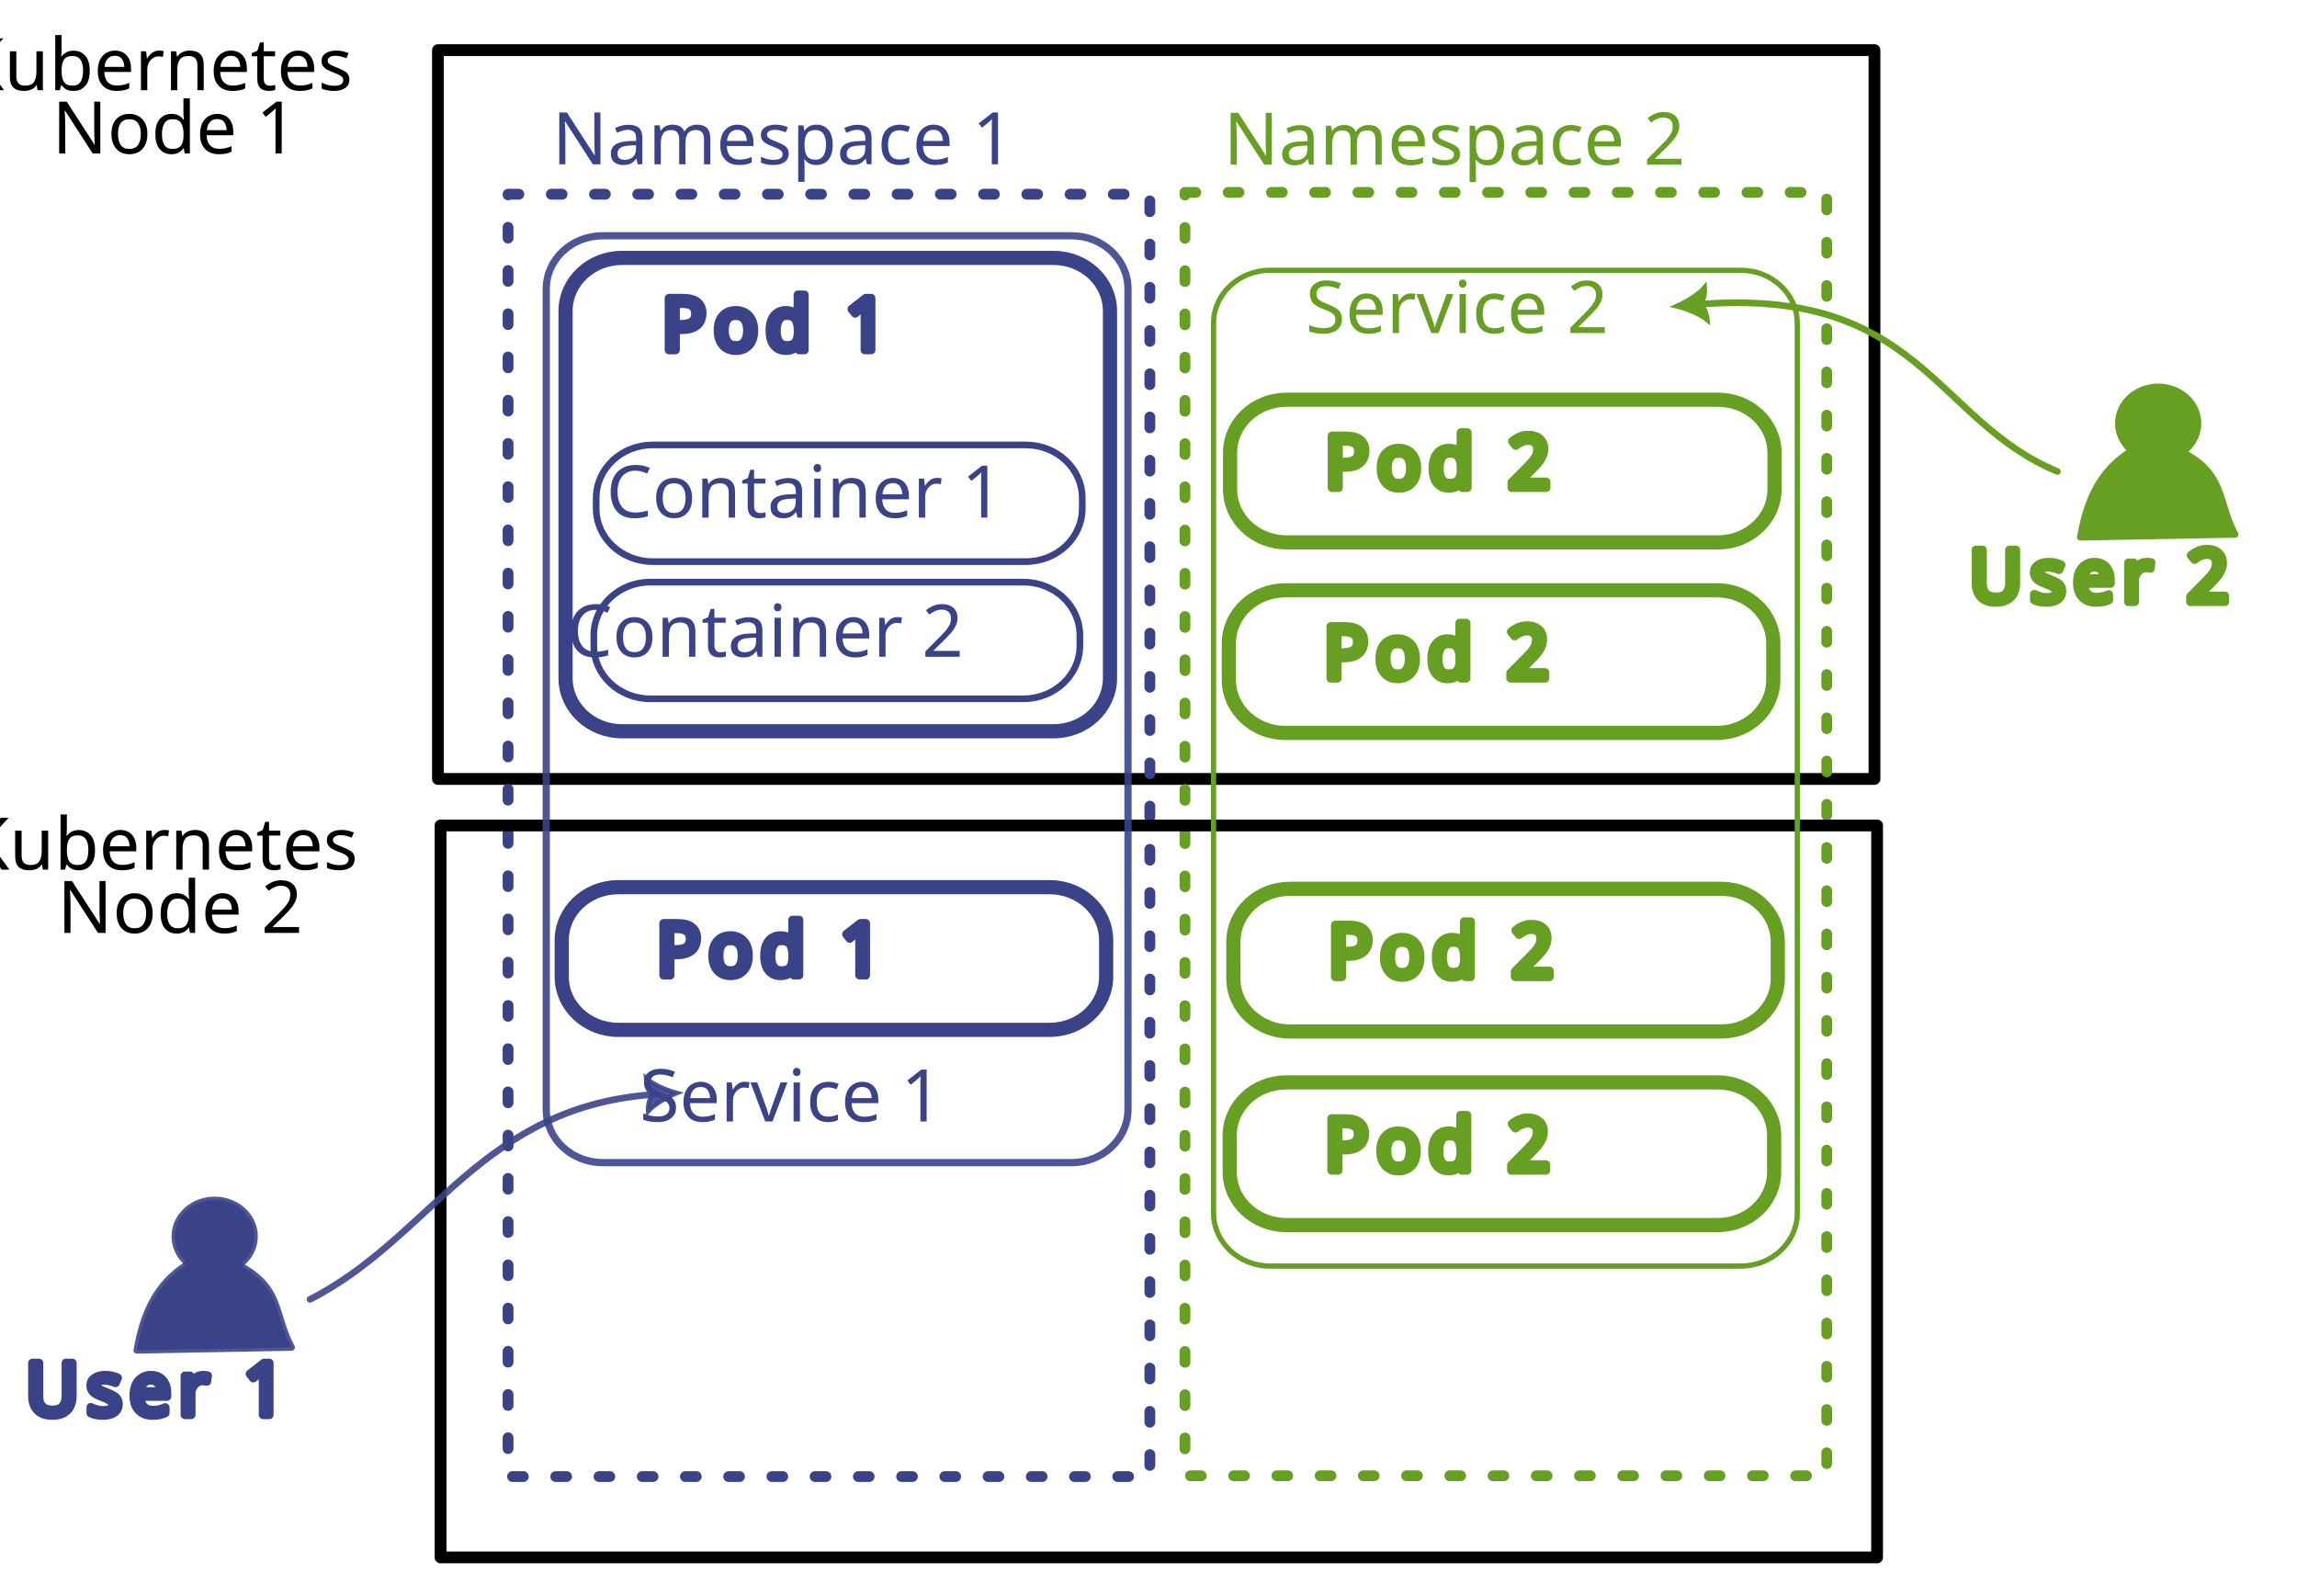
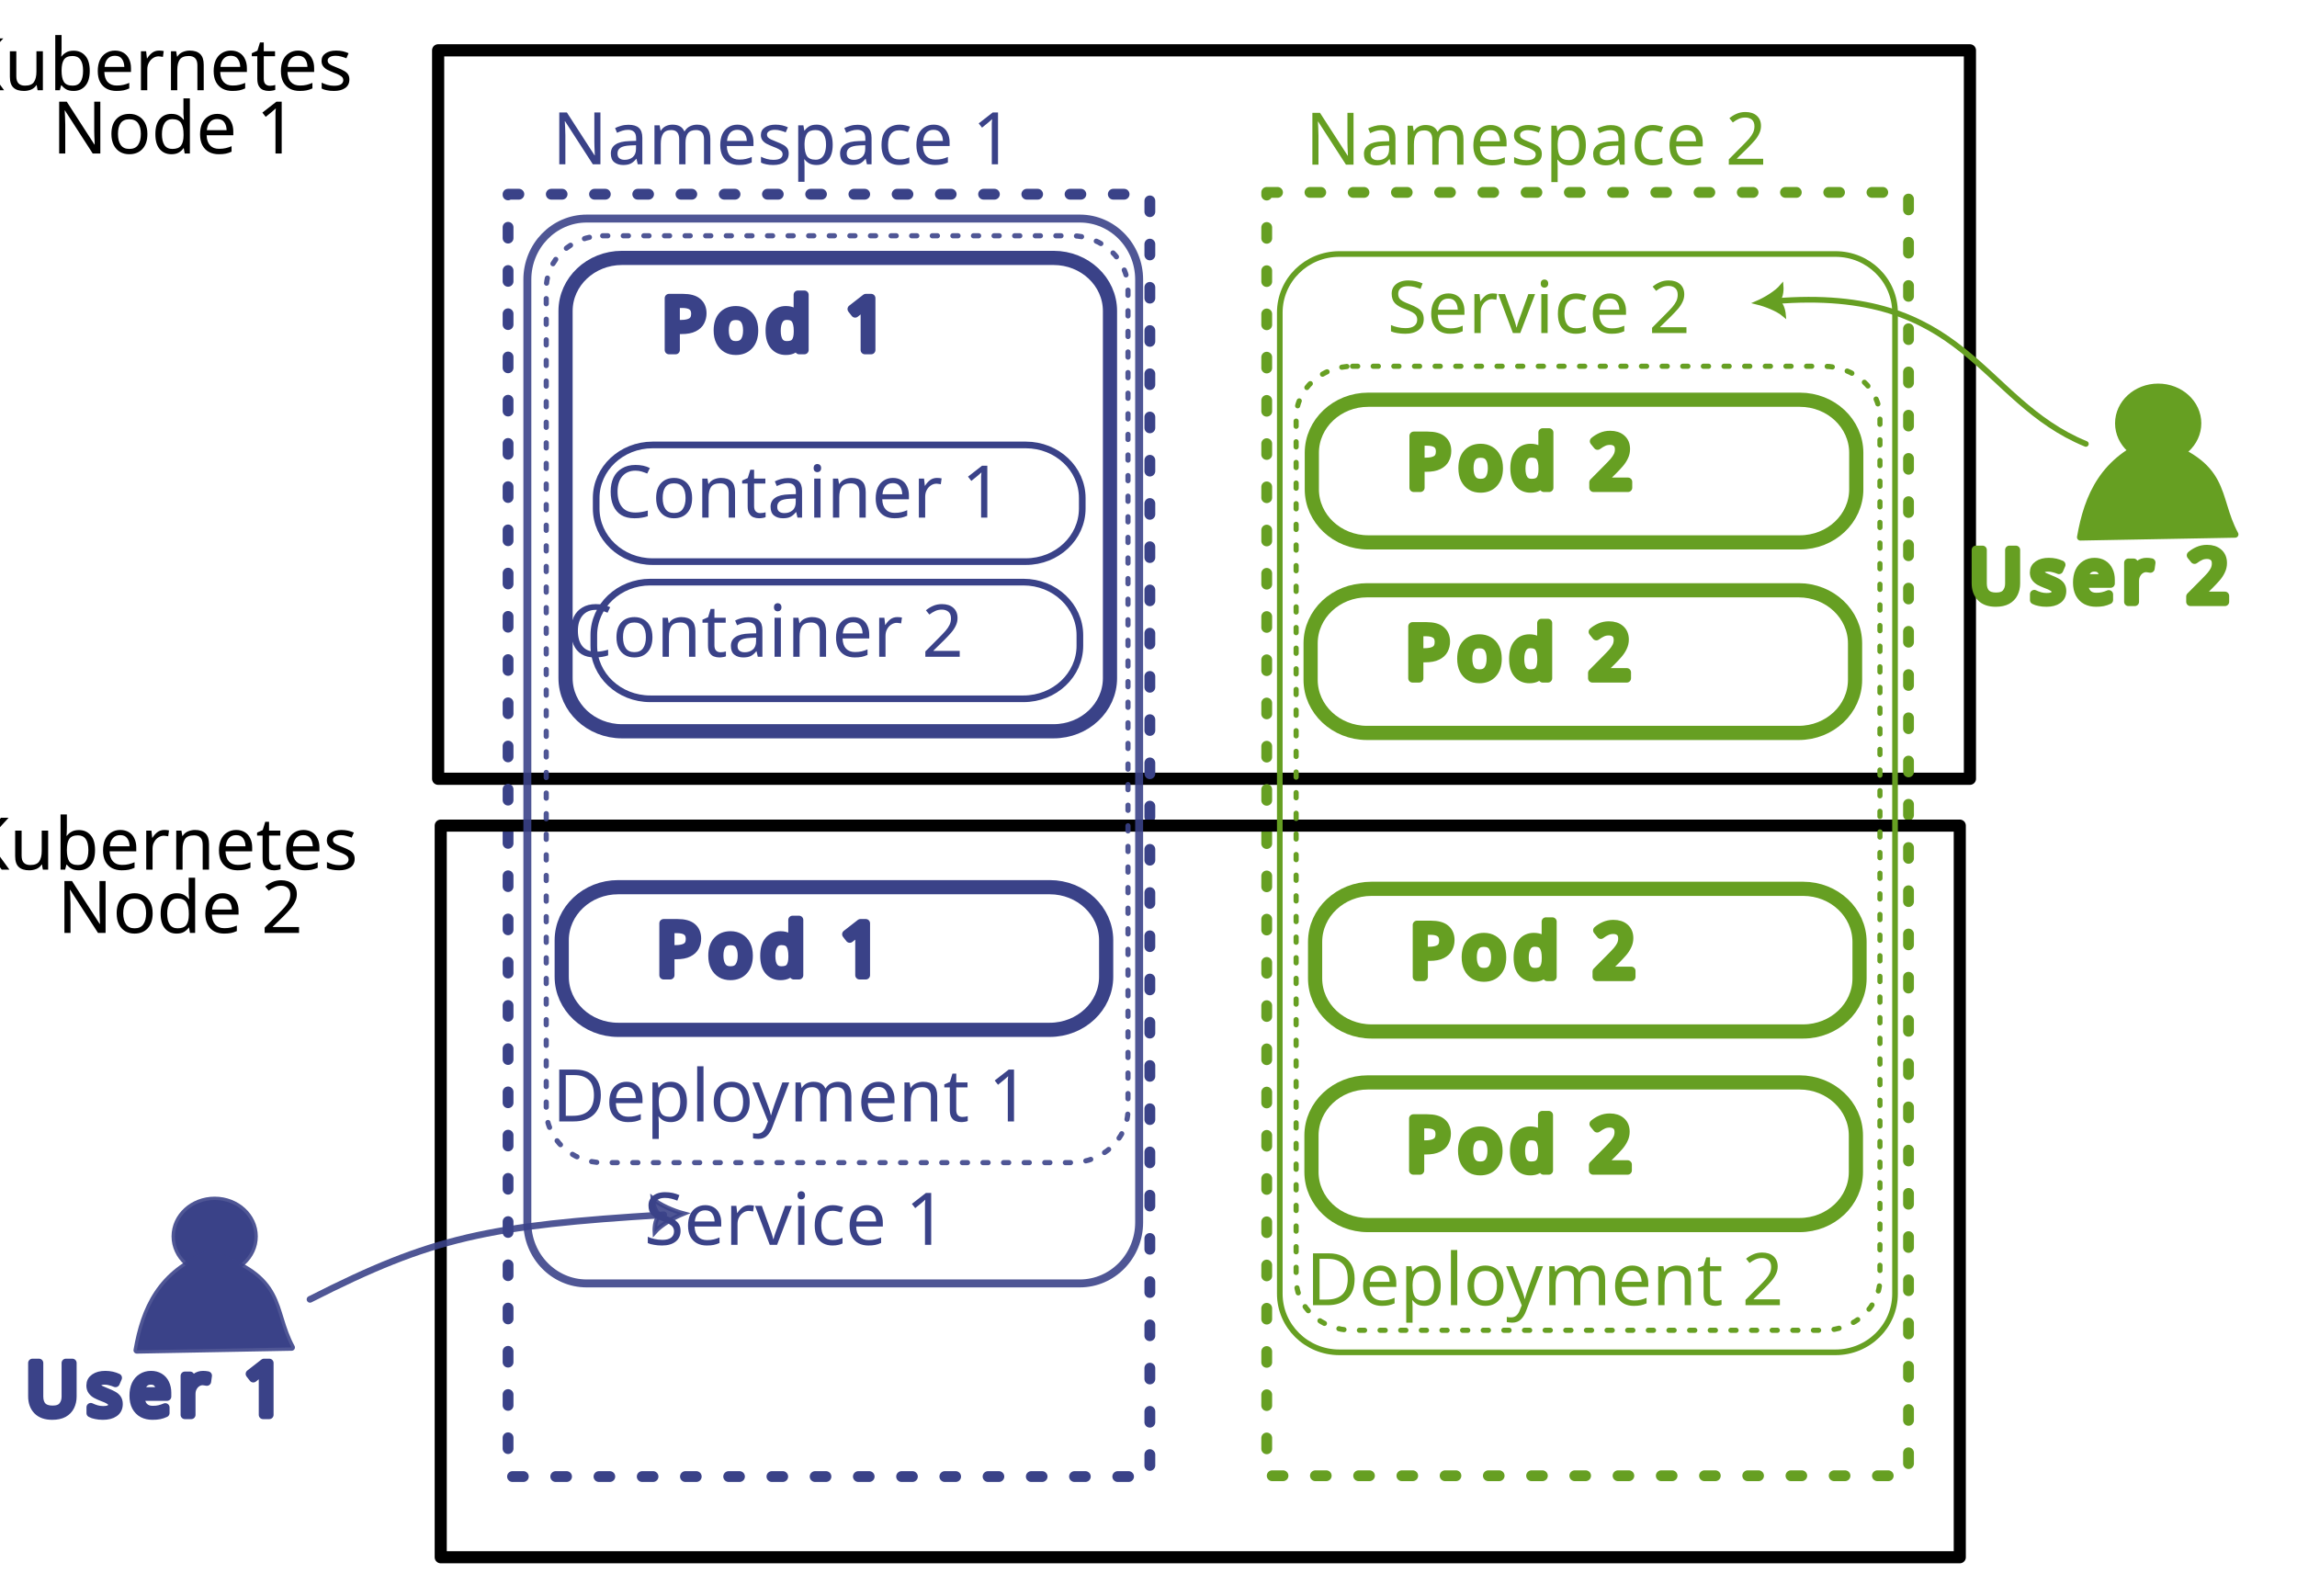
<svg xmlns="http://www.w3.org/2000/svg" width="312.213mm" height="216.886mm" viewBox="0 0 312.213 216.886" version="1.1" id="svg1">
  <defs id="defs1">
    <marker style="overflow:visible" id="marker12" refX="0" refY="0" orient="auto-start-reverse" markerWidth="1" markerHeight="1" viewBox="0 0 1 1" preserveAspectRatio="xMidYMid">
      <path transform="scale(0.5)" style="fill:context-stroke;fill-rule:evenodd;stroke:context-stroke;stroke-width:1pt" d="m 6,0 c -3,1 -7,3 -9,5 0,0 0,-4 2,-5 -2,-1 -2,-5 -2,-5 2,2 6,4 9,5 z" id="path12" />
    </marker>
    <marker style="overflow:visible" id="ArrowTriangleStylized" refX="0" refY="0" orient="auto-start-reverse" markerWidth="1" markerHeight="1" viewBox="0 0 1 1" preserveAspectRatio="xMidYMid">
      <path transform="scale(0.5)" style="fill:context-stroke;fill-rule:evenodd;stroke:context-stroke;stroke-width:1pt" d="m 6,0 c -3,1 -7,3 -9,5 0,0 0,-4 2,-5 -2,-1 -2,-5 -2,-5 2,2 6,4 9,5 z" id="path4" />
    </marker>
  </defs>
  <g id="layer1" transform="translate(-81.81731,-26.92115)">
-     <rect style="fill:none;stroke:#000000;stroke-width:1.6;stroke-linecap:round;stroke-linejoin:round;stroke-dasharray:none;stroke-opacity:1;paint-order:stroke fill markers" id="rect1" width="195.257" height="99.061" x="141.344" y="33.734" rx="0" ry="0" />
-     <rect style="fill:none;fill-opacity:1;stroke:#669f22;stroke-width:1.928;stroke-linecap:round;stroke-linejoin:round;stroke-dasharray:none;stroke-dashoffset:0;stroke-opacity:1;paint-order:stroke fill markers" id="rect4-8-8" width="74.001" height="19.389" x="248.846" y="107.15" rx="7.669" ry="7.219" />
-     <text xml:space="preserve" style="font-size:9.878px;line-height:8.6px;font-family:Akaash;-inkscape-font-specification:Akaash;text-align:center;letter-spacing:1.082px;text-anchor:middle;fill:none;fill-opacity:1;stroke:#669f22;stroke-width:1.169;stroke-linecap:round;stroke-linejoin:round;stroke-dasharray:none;stroke-dashoffset:0;stroke-opacity:1;paint-order:stroke fill markers" x="285.076" y="119.11" id="text5-7-9">
-       <tspan id="tspan5-9-7" style="letter-spacing:1.082px;stroke:#669f22;stroke-width:1.169;stroke-dasharray:none;stroke-opacity:1" x="285.617" y="119.11">Pod 2</tspan>
+     <rect style="fill:none;stroke:#000000;stroke-width:1.652;stroke-linecap:round;stroke-linejoin:round;stroke-dasharray:none;stroke-opacity:1;paint-order:stroke fill markers" id="rect1" width="208.204" height="99.01" x="141.37" y="33.76" rx="0" ry="0" />
+     <rect style="fill:none;fill-opacity:1;stroke:#669f22;stroke-width:1.928;stroke-linecap:round;stroke-linejoin:round;stroke-dasharray:none;stroke-dashoffset:0;stroke-opacity:1;paint-order:stroke fill markers" id="rect4-8-8" width="74.001" height="19.389" x="259.959" y="107.15" rx="7.669" ry="7.219" />
+     <text xml:space="preserve" style="font-size:9.878px;line-height:8.6px;font-family:Akaash;-inkscape-font-specification:Akaash;text-align:center;letter-spacing:1.082px;text-anchor:middle;fill:none;fill-opacity:1;stroke:#669f22;stroke-width:1.169;stroke-linecap:round;stroke-linejoin:round;stroke-dasharray:none;stroke-dashoffset:0;stroke-opacity:1;paint-order:stroke fill markers" x="296.189" y="119.11" id="text5-7-9">
+       <tspan id="tspan5-9-7" style="letter-spacing:1.082px;stroke:#669f22;stroke-width:1.169;stroke-dasharray:none;stroke-opacity:1" x="296.73" y="119.11">Pod 2</tspan>
    </text>
    <rect style="fill:none;stroke:#3a4288;stroke-width:1.469;stroke-linecap:round;stroke-linejoin:round;stroke-dasharray:1.469, 4.407;stroke-dashoffset:0;stroke-opacity:1;paint-order:stroke fill markers" id="rect1-2" width="87.233" height="174.293" x="150.874" y="53.319" rx="0" ry="0" />
-     <rect style="fill:none;stroke:#669f22;stroke-width:1.469;stroke-linecap:round;stroke-linejoin:round;stroke-dasharray:1.469, 4.407;stroke-dashoffset:0;stroke-opacity:1;paint-order:stroke fill markers" id="rect1-2-7" width="87.233" height="174.431" x="242.88" y="53.071" rx="0" ry="0" />
-     <rect style="fill:none;stroke:#000000;stroke-width:1.6;stroke-linecap:round;stroke-linejoin:round;stroke-dasharray:none;stroke-opacity:1;paint-order:stroke fill markers" id="rect1-5" width="195.257" height="99.487" x="141.699" y="139.116" rx="0" ry="0" />
+     <rect style="fill:none;stroke:#669f22;stroke-width:1.469;stroke-linecap:round;stroke-linejoin:round;stroke-dasharray:1.469, 4.407;stroke-dashoffset:0;stroke-opacity:1;paint-order:stroke fill markers" id="rect1-2-7" width="87.233" height="174.431" x="253.993" y="53.071" rx="0" ry="0" />
+     <rect style="fill:none;stroke:#000000;stroke-width:1.645;stroke-linecap:round;stroke-linejoin:round;stroke-dasharray:none;stroke-opacity:1;paint-order:stroke fill markers" id="rect1-5" width="206.473" height="99.442" x="141.722" y="139.138" rx="0" ry="0" />
    <text xml:space="preserve" style="font-size:9.878px;line-height:5px;font-family:Akaash;-inkscape-font-specification:Akaash;text-align:center;text-anchor:middle;fill:#000000;fill-opacity:1;stroke:none;stroke-width:1.469;stroke-linecap:round;stroke-linejoin:round;stroke-dasharray:1.469, 4.407;stroke-dashoffset:0;stroke-opacity:1;paint-order:stroke fill markers" x="109.015" y="25.071" id="text2">
      <tspan id="tspan2" style="fill:#000000;fill-opacity:1;stroke:none;stroke-width:1.469" x="109.015" y="25.071" />
    </text>
    <text xml:space="preserve" style="font-size:9.878px;line-height:8.6px;font-family:Akaash;-inkscape-font-specification:Akaash;text-align:center;text-anchor:middle;fill:#000000;fill-opacity:1;stroke:none;stroke-width:1.469;stroke-linecap:round;stroke-linejoin:round;stroke-dasharray:1.469, 4.407;stroke-dashoffset:0;stroke-opacity:1;paint-order:stroke fill markers" x="112" y="39.19" id="text3">
      <tspan id="tspan3" style="line-height:8.6px;stroke-width:1.469" x="112" y="39.19">Kubernetes</tspan>
      <tspan style="line-height:8.6px;stroke-width:1.469" x="112" y="47.79" id="tspan4">Node 1</tspan>
    </text>
    <text xml:space="preserve" style="font-size:9.878px;line-height:8.6px;font-family:Akaash;-inkscape-font-specification:Akaash;text-align:center;text-anchor:middle;fill:#3a4288;fill-opacity:1;stroke:none;stroke-width:1.469;stroke-linecap:round;stroke-linejoin:round;stroke-dasharray:1.469, 4.407;stroke-dashoffset:0;stroke-opacity:1;paint-order:stroke fill markers" x="194.673" y="49.254" id="text3-0">
      <tspan style="line-height:8.6px;fill:#3a4288;fill-opacity:1;stroke-width:1.469" x="194.673" y="49.254" id="tspan4-3">Namespace 1</tspan>
    </text>
    <text xml:space="preserve" style="font-size:9.878px;line-height:8.6px;font-family:Akaash;-inkscape-font-specification:Akaash;text-align:center;text-anchor:middle;fill:#3a4288;fill-opacity:1;stroke:none;stroke-width:1.469;stroke-linecap:round;stroke-linejoin:round;stroke-dasharray:1.469, 4.407;stroke-dashoffset:0;stroke-opacity:1;paint-order:stroke fill markers" x="197.61" y="97.272" id="text3-0-2">
      <tspan style="line-height:8.6px;fill:#3a4288;fill-opacity:1;stroke-width:1.469" x="197.61" y="97.272" id="tspan4-3-5">Container 1</tspan>
    </text>
-     <text xml:space="preserve" style="font-size:9.878px;line-height:8.6px;font-family:Akaash;-inkscape-font-specification:Akaash;text-align:center;text-anchor:middle;fill:#669f22;fill-opacity:1;stroke:none;stroke-width:1.469;stroke-linecap:round;stroke-linejoin:round;stroke-dasharray:1.469, 4.407;stroke-dashoffset:0;stroke-opacity:1;paint-order:stroke fill markers" x="285.925" y="49.303" id="text3-0-1">
-       <tspan style="line-height:8.6px;fill:#669f22;fill-opacity:1;stroke-width:1.469" x="285.925" y="49.303" id="tspan6">Namespace 2</tspan>
+     <text xml:space="preserve" style="font-size:9.878px;line-height:8.6px;font-family:Akaash;-inkscape-font-specification:Akaash;text-align:center;text-anchor:middle;fill:#669f22;fill-opacity:1;stroke:none;stroke-width:1.469;stroke-linecap:round;stroke-linejoin:round;stroke-dasharray:1.469, 4.407;stroke-dashoffset:0;stroke-opacity:1;paint-order:stroke fill markers" x="297.037" y="49.303" id="text3-0-1">
+       <tspan style="line-height:8.6px;fill:#669f22;fill-opacity:1;stroke-width:1.469" x="297.037" y="49.303" id="tspan6">Namespace 2</tspan>
    </text>
-     <text xml:space="preserve" style="font-size:9.878px;line-height:8.6px;font-family:Akaash;-inkscape-font-specification:Akaash;text-align:center;text-anchor:middle;fill:#669f22;fill-opacity:1;stroke:none;stroke-width:1.469;stroke-linecap:round;stroke-linejoin:round;stroke-dasharray:1.469, 4.407;stroke-dashoffset:0;stroke-opacity:1;paint-order:stroke fill markers" x="286.277" y="72.194" id="text3-0-1-8">
-       <tspan style="line-height:8.6px;fill:#669f22;fill-opacity:1;stroke-width:1.469" x="286.277" y="72.194" id="tspan6-8">Service 2</tspan>
+     <text xml:space="preserve" style="font-size:9.878px;line-height:8.6px;font-family:Akaash;-inkscape-font-specification:Akaash;text-align:center;text-anchor:middle;fill:#669f22;fill-opacity:1;stroke:none;stroke-width:1.469;stroke-linecap:round;stroke-linejoin:round;stroke-dasharray:1.469, 4.407;stroke-dashoffset:0;stroke-opacity:1;paint-order:stroke fill markers" x="297.389" y="72.194" id="text3-0-1-8">
+       <tspan style="line-height:8.6px;fill:#669f22;fill-opacity:1;stroke-width:1.469" x="297.389" y="72.194" id="tspan6-8">Service 2</tspan>
+     </text>
+     <text xml:space="preserve" style="font-size:9.878px;line-height:8.6px;font-family:Akaash;-inkscape-font-specification:Akaash;text-align:center;text-anchor:middle;fill:#669f22;fill-opacity:1;stroke:none;stroke-width:1.469;stroke-linecap:round;stroke-linejoin:round;stroke-dasharray:1.469, 4.407;stroke-dashoffset:0;stroke-opacity:1;paint-order:stroke fill markers" x="298.213" y="204.323" id="text3-0-1-8-1">
+       <tspan style="line-height:8.6px;fill:#669f22;fill-opacity:1;stroke-width:1.469" x="298.213" y="204.323" id="tspan6-8-8">Deployment 2</tspan>
    </text>
    <text xml:space="preserve" style="font-size:9.878px;line-height:8.6px;font-family:Akaash;-inkscape-font-specification:Akaash;text-align:center;text-anchor:middle;fill:#3a4288;fill-opacity:1;stroke:none;stroke-width:1.469;stroke-linecap:round;stroke-linejoin:round;stroke-dasharray:1.469, 4.407;stroke-dashoffset:0;stroke-opacity:1;paint-order:stroke fill markers" x="195.757" y="179.345" id="text3-0-1-8-9-1">
-       <tspan style="line-height:8.6px;fill:#3a4288;fill-opacity:1;stroke-width:1.469" x="195.757" y="179.345" id="tspan6-8-2-7">Service 1</tspan>
+       <tspan style="line-height:8.6px;fill:#3a4288;fill-opacity:1;stroke-width:1.469" x="195.757" y="179.345" id="tspan6-8-2-7">Deployment 1</tspan>
+     </text>
+     <text xml:space="preserve" style="font-size:9.878px;line-height:8.6px;font-family:Akaash;-inkscape-font-specification:Akaash;text-align:center;text-anchor:middle;fill:#3a4288;fill-opacity:1;stroke:none;stroke-width:1.469;stroke-linecap:round;stroke-linejoin:round;stroke-dasharray:1.469, 4.407;stroke-dashoffset:0;stroke-opacity:1;paint-order:stroke fill markers" x="196.375" y="196.114" id="text3-0-1-8-9-1-1">
+       <tspan style="line-height:8.6px;fill:#3a4288;fill-opacity:1;stroke-width:1.469" x="196.375" y="196.114" id="tspan6-8-2-7-2">Service 1</tspan>
    </text>
    <text xml:space="preserve" style="font-size:9.878px;line-height:8.6px;font-family:Akaash;-inkscape-font-specification:Akaash;text-align:center;text-anchor:middle;fill:#000000;fill-opacity:1;stroke:none;stroke-width:1.469;stroke-linecap:round;stroke-linejoin:round;stroke-dasharray:1.469, 4.407;stroke-dashoffset:0;stroke-opacity:1;paint-order:stroke fill markers" x="112.718" y="145.118" id="text3-6">
      <tspan id="tspan3-0" style="line-height:8.6px;stroke-width:1.469" x="112.718" y="145.118">Kubernetes</tspan>
      <tspan style="line-height:8.6px;stroke-width:1.469" x="112.718" y="153.718" id="tspan4-6">Node 2</tspan>
    </text>
    <rect style="fill:none;fill-opacity:1;stroke:#3a4288;stroke-width:1.928;stroke-linecap:round;stroke-linejoin:round;stroke-dasharray:none;stroke-dashoffset:0;stroke-opacity:1;paint-order:stroke fill markers" id="rect4" width="74.001" height="64.337" x="158.688" y="61.976" rx="7.669" ry="7.219" />
    <rect style="fill:none;fill-opacity:1;stroke:#3a4288;stroke-width:0.905;stroke-linecap:round;stroke-linejoin:round;stroke-dasharray:none;stroke-dashoffset:0;stroke-opacity:1;paint-order:stroke fill markers" id="rect4-6" width="66.068" height="15.858" x="162.529" y="106.042" rx="7.669" ry="7.219" />
    <rect style="fill:none;fill-opacity:1;stroke:#3a4288;stroke-width:0.905;stroke-linecap:round;stroke-linejoin:round;stroke-dasharray:none;stroke-dashoffset:0;stroke-opacity:1;paint-order:stroke fill markers" id="rect4-6-3" width="66.068" height="15.858" x="162.851" y="87.397" rx="7.669" ry="7.219" />
    <text xml:space="preserve" style="font-size:9.878px;line-height:8.6px;font-family:Akaash;-inkscape-font-specification:Akaash;text-align:center;letter-spacing:1.082px;text-anchor:middle;fill:none;fill-opacity:1;stroke:#3a4288;stroke-width:1.169;stroke-linecap:round;stroke-linejoin:round;stroke-dasharray:none;stroke-dashoffset:0;stroke-opacity:1;paint-order:stroke fill markers" x="195.129" y="74.492" id="text5">
      <tspan id="tspan5" style="letter-spacing:1.082px;stroke-width:1.169;stroke-dasharray:none" x="195.67" y="74.492">Pod 1</tspan>
    </text>
    <rect style="fill:none;fill-opacity:1;stroke:#3a4288;stroke-width:1.928;stroke-linecap:round;stroke-linejoin:round;stroke-dasharray:none;stroke-dashoffset:0;stroke-opacity:1;paint-order:stroke fill markers" id="rect4-8" width="74.001" height="19.389" x="158.168" y="147.506" rx="7.669" ry="7.219" />
    <text xml:space="preserve" style="font-size:9.878px;line-height:8.6px;font-family:Akaash;-inkscape-font-specification:Akaash;text-align:center;letter-spacing:1.082px;text-anchor:middle;fill:none;fill-opacity:1;stroke:#3a4288;stroke-width:1.169;stroke-linecap:round;stroke-linejoin:round;stroke-dasharray:none;stroke-dashoffset:0;stroke-opacity:1;paint-order:stroke fill markers" x="194.397" y="159.467" id="text5-7">
      <tspan id="tspan5-9" style="letter-spacing:1.082px;stroke-width:1.169;stroke-dasharray:none" x="194.938" y="159.467">Pod 1</tspan>
    </text>
    <text xml:space="preserve" style="font-size:9.878px;line-height:8.6px;font-family:Akaash;-inkscape-font-specification:Akaash;text-align:center;letter-spacing:1.082px;text-anchor:middle;fill:none;fill-opacity:1;stroke:#3a4288;stroke-width:1.169;stroke-linecap:round;stroke-linejoin:round;stroke-dasharray:none;stroke-dashoffset:0;stroke-opacity:1;paint-order:stroke fill markers" x="110.997" y="219.225" id="text5-7-6">
      <tspan id="tspan5-9-10" style="letter-spacing:1.082px;stroke-width:1.169;stroke-dasharray:none" x="111.538" y="219.225">User 1</tspan>
    </text>
-     <rect style="fill:none;fill-opacity:1;stroke:#669f22;stroke-width:1.928;stroke-linecap:round;stroke-linejoin:round;stroke-dasharray:none;stroke-dashoffset:0;stroke-opacity:1;paint-order:stroke fill markers" id="rect4-8-3" width="74.001" height="19.389" x="249.011" y="81.252" rx="7.669" ry="7.219" />
-     <text xml:space="preserve" style="font-size:9.878px;line-height:8.6px;font-family:Akaash;-inkscape-font-specification:Akaash;text-align:center;letter-spacing:1.082px;text-anchor:middle;fill:none;fill-opacity:1;stroke:#669f22;stroke-width:1.169;stroke-linecap:round;stroke-linejoin:round;stroke-dasharray:none;stroke-dashoffset:0;stroke-opacity:1;paint-order:stroke fill markers" x="285.241" y="93.212" id="text5-7-7">
-       <tspan id="tspan5-9-5" style="letter-spacing:1.082px;stroke:#669f22;stroke-width:1.169;stroke-dasharray:none;stroke-opacity:1" x="285.782" y="93.212">Pod 2</tspan>
+     <rect style="fill:none;fill-opacity:1;stroke:#669f22;stroke-width:1.928;stroke-linecap:round;stroke-linejoin:round;stroke-dasharray:none;stroke-dashoffset:0;stroke-opacity:1;paint-order:stroke fill markers" id="rect4-8-3" width="74.001" height="19.389" x="260.124" y="81.252" rx="7.669" ry="7.219" />
+     <text xml:space="preserve" style="font-size:9.878px;line-height:8.6px;font-family:Akaash;-inkscape-font-specification:Akaash;text-align:center;letter-spacing:1.082px;text-anchor:middle;fill:none;fill-opacity:1;stroke:#669f22;stroke-width:1.169;stroke-linecap:round;stroke-linejoin:round;stroke-dasharray:none;stroke-dashoffset:0;stroke-opacity:1;paint-order:stroke fill markers" x="296.354" y="93.212" id="text5-7-7">
+       <tspan id="tspan5-9-5" style="letter-spacing:1.082px;stroke:#669f22;stroke-width:1.169;stroke-dasharray:none;stroke-opacity:1" x="296.895" y="93.212">Pod 2</tspan>
    </text>
-     <rect style="fill:none;fill-opacity:1;stroke:#669f22;stroke-width:1.928;stroke-linecap:round;stroke-linejoin:round;stroke-dasharray:none;stroke-dashoffset:0;stroke-opacity:1;paint-order:stroke fill markers" id="rect4-8-2" width="74.001" height="19.389" x="249.457" y="147.727" rx="7.669" ry="7.219" />
-     <text xml:space="preserve" style="font-size:9.878px;line-height:8.6px;font-family:Akaash;-inkscape-font-specification:Akaash;text-align:center;letter-spacing:1.082px;text-anchor:middle;fill:none;fill-opacity:1;stroke:#669f22;stroke-width:1.169;stroke-linecap:round;stroke-linejoin:round;stroke-dasharray:none;stroke-dashoffset:0;stroke-opacity:1;paint-order:stroke fill markers" x="285.686" y="159.688" id="text5-7-93">
-       <tspan id="tspan5-9-1" style="letter-spacing:1.082px;stroke:#669f22;stroke-width:1.169;stroke-dasharray:none;stroke-opacity:1" x="286.227" y="159.688">Pod 2</tspan>
+     <rect style="fill:none;fill-opacity:1;stroke:#669f22;stroke-width:1.928;stroke-linecap:round;stroke-linejoin:round;stroke-dasharray:none;stroke-dashoffset:0;stroke-opacity:1;paint-order:stroke fill markers" id="rect4-8-2" width="74.001" height="19.389" x="260.569" y="147.727" rx="7.669" ry="7.219" />
+     <text xml:space="preserve" style="font-size:9.878px;line-height:8.6px;font-family:Akaash;-inkscape-font-specification:Akaash;text-align:center;letter-spacing:1.082px;text-anchor:middle;fill:none;fill-opacity:1;stroke:#669f22;stroke-width:1.169;stroke-linecap:round;stroke-linejoin:round;stroke-dasharray:none;stroke-dashoffset:0;stroke-opacity:1;paint-order:stroke fill markers" x="296.799" y="159.688" id="text5-7-93">
+       <tspan id="tspan5-9-1" style="letter-spacing:1.082px;stroke:#669f22;stroke-width:1.169;stroke-dasharray:none;stroke-opacity:1" x="297.34" y="159.688">Pod 2</tspan>
    </text>
-     <rect style="fill:none;fill-opacity:1;stroke:#669f22;stroke-width:1.928;stroke-linecap:round;stroke-linejoin:round;stroke-dasharray:none;stroke-dashoffset:0;stroke-opacity:1;paint-order:stroke fill markers" id="rect4-8-84" width="74.001" height="19.389" x="248.962" y="174.041" rx="7.669" ry="7.219" />
-     <text xml:space="preserve" style="font-size:9.878px;line-height:8.6px;font-family:Akaash;-inkscape-font-specification:Akaash;text-align:center;letter-spacing:1.082px;text-anchor:middle;fill:none;fill-opacity:1;stroke:#669f22;stroke-width:1.169;stroke-linecap:round;stroke-linejoin:round;stroke-dasharray:none;stroke-dashoffset:0;stroke-opacity:1;paint-order:stroke fill markers" x="285.192" y="186.002" id="text5-7-5">
-       <tspan id="tspan5-9-0" style="letter-spacing:1.082px;stroke:#669f22;stroke-width:1.169;stroke-dasharray:none;stroke-opacity:1" x="285.733" y="186.002">Pod 2</tspan>
+     <rect style="fill:none;fill-opacity:1;stroke:#669f22;stroke-width:1.928;stroke-linecap:round;stroke-linejoin:round;stroke-dasharray:none;stroke-dashoffset:0;stroke-opacity:1;paint-order:stroke fill markers" id="rect4-8-84" width="74.001" height="19.389" x="260.075" y="174.041" rx="7.669" ry="7.219" />
+     <text xml:space="preserve" style="font-size:9.878px;line-height:8.6px;font-family:Akaash;-inkscape-font-specification:Akaash;text-align:center;letter-spacing:1.082px;text-anchor:middle;fill:none;fill-opacity:1;stroke:#669f22;stroke-width:1.169;stroke-linecap:round;stroke-linejoin:round;stroke-dasharray:none;stroke-dashoffset:0;stroke-opacity:1;paint-order:stroke fill markers" x="296.305" y="186.002" id="text5-7-5">
+       <tspan id="tspan5-9-0" style="letter-spacing:1.082px;stroke:#669f22;stroke-width:1.169;stroke-dasharray:none;stroke-opacity:1" x="296.846" y="186.002">Pod 2</tspan>
    </text>
    <text xml:space="preserve" style="font-size:9.878px;line-height:8.6px;font-family:Akaash;-inkscape-font-specification:Akaash;text-align:center;letter-spacing:1.082px;text-anchor:middle;fill:#669f22;fill-opacity:1;stroke:#669f22;stroke-width:1.169;stroke-linecap:round;stroke-linejoin:round;stroke-dasharray:none;stroke-dashoffset:0;stroke-opacity:1;paint-order:stroke fill markers" x="206.533" y="115.356" id="text7">
      <tspan id="tspan7" style="stroke-width:1.169" x="206.533" y="115.356" />
    </text>
    <g id="g1" transform="translate(2.682213,66.93189)">
      <text xml:space="preserve" style="font-size:9.878px;line-height:8.6px;font-family:Akaash;-inkscape-font-specification:Akaash;text-align:center;text-anchor:middle;fill:#3a4288;fill-opacity:1;stroke:none;stroke-width:1.469;stroke-linecap:round;stroke-linejoin:round;stroke-dasharray:1.469, 4.407;stroke-dashoffset:0;stroke-opacity:1;paint-order:stroke fill markers" x="194.673" y="49.254" id="text3-0-4">
        <tspan style="line-height:8.6px;fill:#3a4288;fill-opacity:1;stroke-width:1.469" x="194.673" y="49.254" id="tspan4-3-3">Container 2</tspan>
        <tspan style="line-height:8.6px;fill:#3a4288;fill-opacity:1;stroke-width:1.469" x="194.673" y="57.854" id="tspan8" />
      </text>
    </g>
-     <rect style="fill:none;fill-opacity:1;stroke:#669f22;stroke-width:0.713;stroke-linecap:round;stroke-linejoin:round;stroke-dasharray:none;stroke-dashoffset:0;stroke-opacity:1;paint-order:stroke fill markers" id="rect8" width="79.342" height="135.345" x="246.766" y="63.657" rx="7.669" ry="7.219" />
-     <rect style="fill:none;fill-opacity:1;stroke:#3a4288;stroke-width:0.983;stroke-linecap:round;stroke-linejoin:round;stroke-dasharray:none;stroke-dashoffset:0;stroke-opacity:0.894;paint-order:stroke fill markers" id="rect8-5" width="79.072" height="125.975" x="156.064" y="58.967" rx="7.669" ry="7.219" />
-     <path style="fill:none;fill-opacity:1;stroke:#3a4288;stroke-width:0.905;stroke-linecap:round;stroke-linejoin:round;stroke-dasharray:none;stroke-dashoffset:0;stroke-opacity:0.894;marker-end:url(#ArrowTriangleStylized);paint-order:stroke fill markers" d="m 123.954,203.528 c 16.66,-8.476 23.297,-26.418 47.165,-27.879" id="path8" />
+     <rect style="fill:none;fill-opacity:1;stroke:#669f22;stroke-width:0.768;stroke-linecap:round;stroke-linejoin:round;stroke-dasharray:none;stroke-dashoffset:0;stroke-opacity:1;paint-order:stroke fill markers" id="rect8" width="83.625" height="149.279" x="255.769" y="61.447" rx="8.083" ry="7.962" />
+     <rect style="fill:none;fill-opacity:1;stroke:#669f22;stroke-width:0.701;stroke-linecap:round;stroke-linejoin:round;stroke-dasharray:0.701, 2.104;stroke-dashoffset:0;stroke-opacity:1;paint-order:stroke fill markers" id="rect8-6" width="79.353" height="131.028" x="257.99" y="76.701" rx="7.67" ry="6.988" />
+     <rect style="fill:none;fill-opacity:1;stroke:#3a4288;stroke-width:0.7;stroke-linecap:round;stroke-linejoin:round;stroke-dasharray:0.7,2.1;stroke-dashoffset:0;stroke-opacity:0.894;paint-order:stroke fill markers" id="rect8-5" width="79.072" height="125.975" x="156.064" y="58.967" rx="7.669" ry="7.219" />
+     <rect style="fill:none;fill-opacity:1;stroke:#3a4288;stroke-width:1.08;stroke-linecap:round;stroke-linejoin:round;stroke-dasharray:none;stroke-dashoffset:0;stroke-opacity:0.894;paint-order:stroke fill markers" id="rect8-5-3" width="83.156" height="144.734" x="153.496" y="56.628" rx="8.065" ry="8.293" />
+     <path style="fill:none;fill-opacity:1;stroke:#3a4288;stroke-width:0.905;stroke-linecap:round;stroke-linejoin:round;stroke-dasharray:none;stroke-dashoffset:0;stroke-opacity:0.894;marker-end:url(#ArrowTriangleStylized);paint-order:stroke fill markers" d="m 123.954,203.528 c 16.66,-8.476 24.211,-10.035 48.079,-11.496" id="path8" />
    <g id="g10" transform="matrix(0.8202519,0,0,0.8110294,67.16263,56.33762)" style="stroke-width:1.226">
      <ellipse style="fill:#3a4288;fill-opacity:1;stroke:#3a4288;stroke-width:1.11;stroke-linecap:round;stroke-linejoin:round;stroke-dasharray:none;stroke-dashoffset:0;stroke-opacity:0.894;paint-order:stroke fill markers" id="path9" cx="53.44" cy="170.929" rx="6.591" ry="6.101" />
      <path style="fill:#3a4288;fill-opacity:1;stroke:#3a4288;stroke-width:1.11;stroke-linecap:round;stroke-linejoin:round;stroke-dasharray:none;stroke-dashoffset:0;stroke-opacity:0.894;paint-order:stroke fill markers" d="m 40.541,190.024 25.643,-0.478 c -3.469,-6.502 -0.928,-11.703 -13.575,-15.745 -8.206,3.12 -10.874,9.268 -12.068,16.223 z" id="path10" />
    </g>
    <text xml:space="preserve" style="font-size:9.878px;line-height:8.6px;font-family:Akaash;-inkscape-font-specification:Akaash;text-align:center;letter-spacing:1.082px;text-anchor:middle;fill:#669f22;fill-opacity:1;stroke:#669f22;stroke-width:1.169;stroke-linecap:round;stroke-linejoin:round;stroke-dasharray:none;stroke-dashoffset:0;stroke-opacity:1;paint-order:stroke fill markers" x="375.162" y="108.715" id="text5-7-6-4">
      <tspan id="tspan5-9-10-9" style="letter-spacing:1.082px;fill:#669f22;fill-opacity:1;stroke:#669f22;stroke-width:1.169;stroke-dasharray:none;stroke-opacity:1" x="375.703" y="108.715">User 2</tspan>
    </text>
    <g id="g10-0" transform="matrix(0.8202519,0,0,0.8110294,331.3276,-54.17233)" style="fill:#669f22;fill-opacity:1;stroke:#669f22;stroke-width:1.226;stroke-opacity:1">
      <ellipse style="fill:#669f22;fill-opacity:1;stroke:#669f22;stroke-width:1.11;stroke-linecap:round;stroke-linejoin:round;stroke-dasharray:none;stroke-dashoffset:0;stroke-opacity:1;paint-order:stroke fill markers" id="path9-9" cx="53.44" cy="170.929" rx="6.591" ry="6.101" />
      <path style="fill:#669f22;fill-opacity:1;stroke:#669f22;stroke-width:1.11;stroke-linecap:round;stroke-linejoin:round;stroke-dasharray:none;stroke-dashoffset:0;stroke-opacity:1;paint-order:stroke fill markers" d="m 40.541,190.024 25.643,-0.478 c -3.469,-6.502 -0.928,-11.703 -13.575,-15.745 -8.206,3.12 -10.874,9.268 -12.068,16.223 z" id="path10-1" />
    </g>
-     <path style="fill:none;fill-opacity:1;stroke:#669f22;stroke-width:0.905;stroke-linecap:round;stroke-linejoin:round;stroke-dasharray:none;stroke-dashoffset:0;stroke-opacity:1;marker-end:url(#marker12);paint-order:stroke fill markers" d="M 361.465,91.005 C 344.715,84.073 342.773,65.762 312.37,68.312" id="path11" />
+     <path style="fill:none;fill-opacity:1;stroke:#669f22;stroke-width:0.777;stroke-linecap:round;stroke-linejoin:round;stroke-dasharray:none;stroke-dashoffset:0;stroke-opacity:1;marker-end:url(#marker12);paint-order:stroke fill markers" d="M 365.33,87.254 C 350.878,81.332 349.203,65.687 322.973,67.866" id="path11" />
  </g>
</svg>
